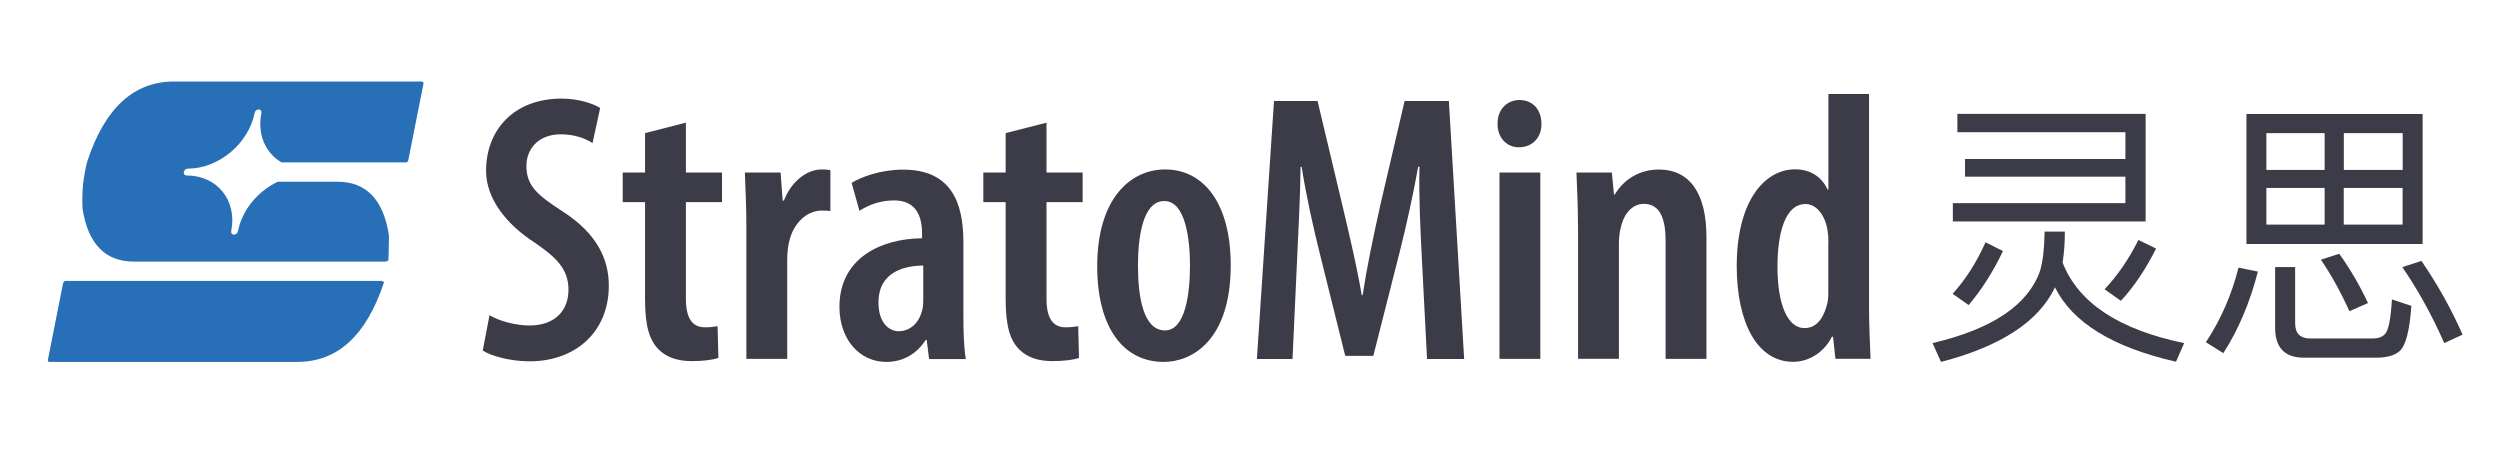
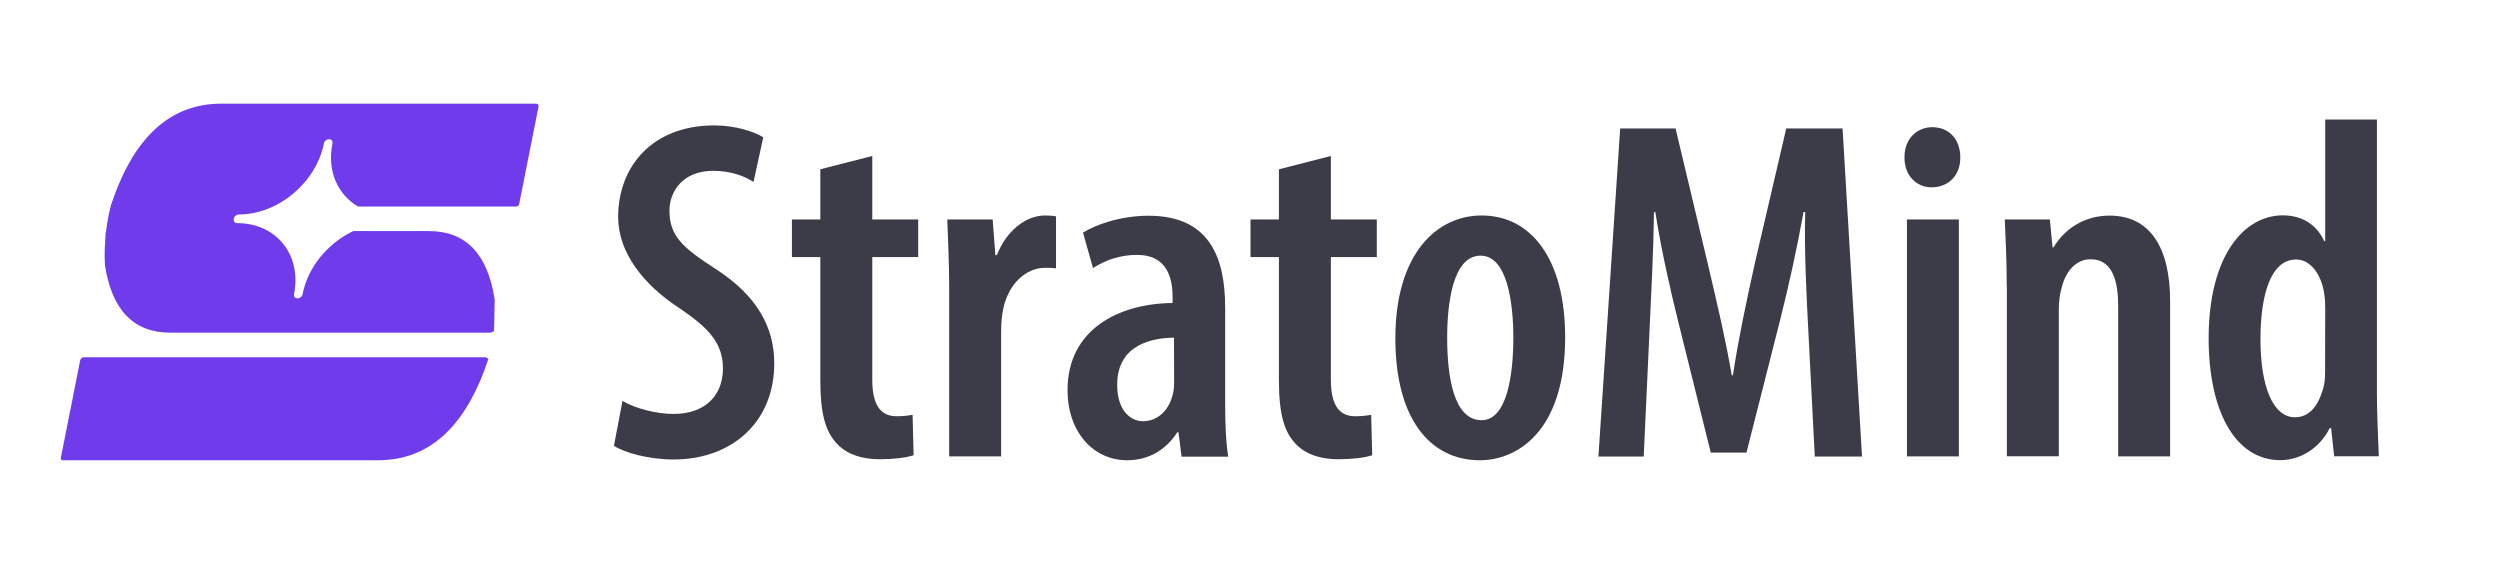
- <svg xmlns="http://www.w3.org/2000/svg" version="1.1" id="图层_1" x="0px" y="0px" viewBox="0 0 248.47 44.72" style="enable-background:new 0 0 248.47 44.72;" xml:space="preserve">
+ <svg xmlns="http://www.w3.org/2000/svg" version="1.1" id="图层_1" x="0px" y="0px" viewBox="0 0 195.38 44.72" style="enable-background:new 0 0 195.38 44.72;" xml:space="preserve">
  <style type="text/css">
	.st0{fill:#3B3C48;}
- 	.st1{fill-rule:evenodd;clip-rule:evenodd;fill:#2770B8;}
+ 	.st1{fill-rule:evenodd;clip-rule:evenodd;fill:#6F3BEB;}
</style>
  <g>
    <g>
      <path class="st0" d="M48.65,31.33c0.96,0.58,2.62,1.02,3.98,1.02c2.5,0,3.87-1.46,3.87-3.56c0-2.07-1.26-3.24-3.36-4.68    c-2.83-1.82-4.83-4.37-4.83-7.14c0-4.01,2.72-7.17,7.51-7.17c1.65,0,3.14,0.49,3.83,0.93l-0.76,3.49    c-0.7-0.46-1.78-0.87-3.17-0.87c-2.31,0-3.4,1.57-3.4,3.11c0,1.99,1.02,2.89,3.64,4.58c3.26,2.11,4.55,4.6,4.55,7.35    c0,4.59-3.3,7.52-7.88,7.52c-1.93,0-3.85-0.54-4.65-1.07L48.65,31.33z" />
      <path class="st0" d="M68.17,12.19v4.96h3.59v2.94h-3.59v9.6c0,2.27,0.88,2.84,1.9,2.84c0.48,0,0.86-0.04,1.25-0.11l0.08,3.16    c-0.61,0.19-1.5,0.31-2.65,0.31c-1.31,0-2.47-0.33-3.28-1.15c-0.9-0.91-1.36-2.25-1.36-5.01v-9.64h-2.22v-2.94h2.22v-3.92    L68.17,12.19z" />
-       <path class="st0" d="M74.18,22.37c0-1.72-0.09-3.64-0.15-5.22h3.55l0.21,2.79h0.12c0.72-1.88,2.25-3.1,3.76-3.1    c0.4,0,0.62,0.02,0.86,0.07v4.06c-0.25-0.04-0.51-0.04-0.87-0.04c-1.41,0-2.82,1.17-3.25,3.18c-0.1,0.45-0.17,1.07-0.17,1.78v9.78    h-4.06V22.37z" />
-       <path class="st0" d="M92.34,35.67l-0.24-1.89h-0.09c-0.92,1.43-2.3,2.19-3.92,2.19c-2.66,0-4.66-2.23-4.66-5.48    c0-4.76,4.02-6.77,8.21-6.81V23.2c0-1.93-0.75-3.28-2.77-3.28c-1.32,0-2.45,0.39-3.45,1.03l-0.78-2.77    c0.91-0.58,2.86-1.32,5.12-1.32c4.77,0,5.99,3.26,5.99,7.21v7.4c0,1.44,0.04,2.99,0.24,4.22H92.34z M91.75,26.39    c-1.58,0.02-4.44,0.46-4.44,3.68c0,2.09,1.11,2.85,2.01,2.85c1.02,0,2-0.69,2.34-2.12c0.08-0.29,0.1-0.62,0.1-0.94V26.39z" />
+       <path class="st0" d="M74.18,22.37c0-1.72-0.09-3.64-0.15-5.22h3.55l0.21,2.79h0.12c0.72-1.88,2.25-3.1,3.76-3.1    c0.4,0,0.62,0.02,0.86,0.07v4.06c-0.25-0.04-0.51-0.04-0.87-0.04c-1.41,0-2.82,1.17-3.25,3.18c-0.1,0.45-0.17,1.07-0.17,1.78v9.78    h-4.06C74.18,35.67,74.18,22.37,74.18,22.37z" />
+       <path class="st0" d="M92.34,35.67l-0.24-1.89h-0.09c-0.92,1.43-2.3,2.19-3.92,2.19c-2.66,0-4.66-2.23-4.66-5.48    c0-4.76,4.02-6.77,8.21-6.81V23.2c0-1.93-0.75-3.28-2.77-3.28c-1.32,0-2.45,0.39-3.45,1.03l-0.78-2.77    c0.91-0.58,2.86-1.32,5.12-1.32c4.77,0,5.99,3.26,5.99,7.21v7.4c0,1.44,0.04,2.99,0.24,4.22h-3.65V35.67z M91.75,26.39    c-1.58,0.02-4.44,0.46-4.44,3.68c0,2.09,1.11,2.85,2.01,2.85c1.02,0,2-0.69,2.34-2.12c0.08-0.29,0.1-0.62,0.1-0.94L91.75,26.39    L91.75,26.39z" />
      <path class="st0" d="M104.01,12.19v4.96h3.59v2.94h-3.59v9.6c0,2.27,0.88,2.84,1.9,2.84c0.48,0,0.86-0.04,1.25-0.11l0.08,3.16    c-0.61,0.19-1.5,0.31-2.65,0.31c-1.31,0-2.47-0.33-3.28-1.15c-0.9-0.91-1.36-2.25-1.36-5.01v-9.64h-2.22v-2.94h2.22v-3.92    L104.01,12.19z" />
      <path class="st0" d="M122.32,26.36c0,7.47-3.85,9.61-6.66,9.61c-3.93,0-6.61-3.29-6.61-9.52c0-6.69,3.29-9.61,6.74-9.61    C119.68,16.84,122.32,20.26,122.32,26.36z M113.1,26.39c0,3.12,0.53,6.45,2.69,6.45c2.02,0,2.48-3.66,2.48-6.45    c0-2.69-0.46-6.41-2.56-6.41C113.54,19.98,113.1,23.7,113.1,26.39z" />
-       <path class="st0" d="M141.32,25.77c-0.15-2.87-0.32-6.36-0.24-9.2h-0.13c-0.5,2.8-1.19,5.91-1.81,8.36l-2.65,10.44h-2.79    l-2.52-10.14c-0.65-2.61-1.37-5.79-1.81-8.65h-0.11c-0.03,2.9-0.21,6.29-0.35,9.33l-0.45,9.77h-3.54l1.7-25.64h4.33l2.47,10.38    c0.78,3.31,1.42,6,1.92,8.91h0.09c0.44-2.88,1.01-5.57,1.75-8.91l2.42-10.38H144l1.52,25.64h-3.69L141.32,25.77z" />
+       <path class="st0" d="M141.32,25.77c-0.15-2.87-0.32-6.36-0.24-9.2h-0.13c-0.5,2.8-1.19,5.91-1.81,8.36l-2.65,10.44h-2.79    l-2.52-10.14c-0.65-2.61-1.37-5.79-1.81-8.65h-0.11c-0.03,2.9-0.21,6.29-0.35,9.33l-0.45,9.77h-3.54l1.7-25.64h4.33l2.47,10.38    c0.78,3.31,1.42,6,1.92,8.91h0.09c0.44-2.88,1.01-5.57,1.75-8.91l2.42-10.38h4.4l1.52,25.64h-3.69L141.32,25.77z" />
      <path class="st0" d="M153.2,12.3c0.02,1.39-0.92,2.34-2.25,2.34c-1.18,0-2.13-0.94-2.11-2.34c-0.02-1.44,0.97-2.36,2.17-2.36    C152.29,9.94,153.2,10.85,153.2,12.3z M149.03,35.67V17.15h4.06v18.52H149.03z" />
-       <path class="st0" d="M156.83,22.37c0-2.09-0.09-3.58-0.15-5.22h3.52l0.21,2.18h0.08c0.88-1.48,2.44-2.48,4.38-2.48    c3.09,0,4.73,2.4,4.73,6.69v12.13h-4.06V23.92c0-1.85-0.39-3.66-2.16-3.66c-1.01,0-1.91,0.77-2.27,2.27    c-0.12,0.41-0.21,1.01-0.21,1.68v11.45h-4.06V22.37z" />
-       <path class="st0" d="M185.76,9.34v21.32c0,1.52,0.09,3.58,0.15,5h-3.49l-0.24-2.2h-0.11c-0.64,1.31-2.05,2.5-3.86,2.5    c-3.58,0-5.6-3.93-5.6-9.51c0-6.5,2.79-9.62,5.79-9.62c1.53,0,2.65,0.73,3.24,2.01h0.08V9.34H185.76z M181.72,24.23    c0-0.35,0-0.77-0.06-1.14c-0.17-1.49-1.01-2.81-2.21-2.81c-2.05,0-2.79,2.92-2.79,6.23c0,3.7,0.98,6.1,2.69,6.1    c0.76,0,1.71-0.4,2.22-2.3c0.1-0.32,0.14-0.73,0.14-1.19V24.23z" />
+       <path class="st0" d="M156.83,22.37c0-2.09-0.09-3.58-0.15-5.22h3.52l0.21,2.18h0.08c0.88-1.48,2.44-2.48,4.38-2.48    c3.09,0,4.73,2.4,4.73,6.69v12.13h-4.06V23.92c0-1.85-0.39-3.66-2.16-3.66c-1.01,0-1.91,0.77-2.27,2.27    c-0.12,0.41-0.21,1.01-0.21,1.68v11.45h-4.06V22.37H156.83z" />
+       <path class="st0" d="M185.76,9.34v21.32c0,1.52,0.09,3.58,0.15,5h-3.49l-0.24-2.2h-0.11c-0.64,1.31-2.05,2.5-3.86,2.5    c-3.58,0-5.6-3.93-5.6-9.51c0-6.5,2.79-9.62,5.79-9.62c1.53,0,2.65,0.73,3.24,2.01h0.08v-9.5H185.76z M181.72,24.23    c0-0.35,0-0.77-0.06-1.14c-0.17-1.49-1.01-2.81-2.21-2.81c-2.05,0-2.79,2.92-2.79,6.23c0,3.7,0.98,6.1,2.69,6.1    c0.76,0,1.71-0.4,2.22-2.3c0.1-0.32,0.14-0.73,0.14-1.19L181.72,24.23L181.72,24.23z" />
    </g>
  </g>
-   <path class="st1" d="M17.31,8.1h24.6c0.14,0.03,0.2,0.09,0.18,0.21l-1.51,7.61c-0.03,0.15-0.12,0.22-0.26,0.22H27.98  c-1.59-0.93-2.43-2.78-2-4.92c0.04-0.19-0.08-0.34-0.27-0.34c-0.19,0-0.37,0.15-0.4,0.34c-0.61,3.06-3.58,5.54-6.64,5.54  c-0.19,0-0.37,0.15-0.4,0.34c-0.04,0.18,0.08,0.34,0.27,0.34c3.06,0,5.05,2.48,4.44,5.54c-0.04,0.19,0.08,0.34,0.27,0.34  c0.18,0,0.37-0.15,0.4-0.34c0.42-2.14,2-3.99,3.96-4.92h5.92c2.87,0,4.59,1.78,5.13,5.36c-0.03,1.57-0.04,2.39-0.06,2.47L38.35,26  H13.32c-2.87,0-4.58-1.76-5.12-5.29C8.2,20.68,8.2,20.66,8.2,20.63c-0.04-0.64-0.02-1.36,0.04-2.07c0.01-0.24,0.01-0.37,0.02-0.4  l0.02-0.01c0.09-0.75,0.22-1.49,0.4-2.13C10.42,10.74,13.29,8.1,17.31,8.1L17.31,8.1z M6.53,27.92h31.44l0.2,0.12  c-1.74,5.29-4.61,7.93-8.63,7.93H4.93c-0.14,0-0.2-0.07-0.17-0.21l1.51-7.62C6.33,28,6.42,27.92,6.53,27.92z" />
-   <g>
-     <path class="st0" d="M205,26.1c1.54,3.97,5.57,6.66,12.08,8l-0.81,1.85c-6.29-1.43-10.29-3.89-12.03-7.39   c-1.62,3.41-5.4,5.87-11.33,7.41l-0.84-1.87c5.96-1.4,9.51-3.8,10.69-7.19c0.28-0.92,0.42-2.21,0.45-3.89h2.01   C205.23,24.14,205.14,25.17,205,26.1z M199.07,24.95c-0.98,2.07-2.13,3.86-3.41,5.37l-1.59-1.12c1.29-1.43,2.38-3.13,3.27-5.12   L199.07,24.95z M211.24,15.8v-2.66h-16.7v-1.82h18.71v10.69h-19.16v-1.82h17.15v-2.63H195.3V15.8H211.24z M214.29,24.7   c-1.01,2.01-2.15,3.75-3.5,5.2l-1.62-1.15c1.29-1.37,2.41-2.99,3.36-4.9L214.29,24.7z" />
-     <path class="st0" d="M224.41,26.99c-0.81,3.13-1.96,5.82-3.44,8.11l-1.73-1.09c1.48-2.24,2.57-4.73,3.24-7.41L224.41,26.99z    M240.78,11.33v12.92h-17.51V11.33H240.78z M231.04,16.89v-3.66h-5.79v3.66H231.04z M231.04,18.68h-5.79v3.64h5.79V18.68z    M228.97,35.55c-1.9,0-2.85-1.01-2.85-2.97v-6.04h1.99v5.59c0,1.01,0.5,1.51,1.51,1.51h6.18c0.62,0,1.03-0.17,1.29-0.5   c0.31-0.39,0.53-1.51,0.64-3.38l1.93,0.64c-0.17,2.46-0.56,3.94-1.15,4.48c-0.5,0.45-1.29,0.67-2.35,0.67H228.97z M235.35,30.12   l-1.85,0.81c-0.87-1.93-1.82-3.64-2.83-5.12l1.82-0.59C233.59,26.74,234.54,28.39,235.35,30.12z M232.95,16.89h5.85v-3.66h-5.85   V16.89z M238.79,18.68h-5.85v3.64h5.85V18.68z M244.75,33.26l-1.82,0.84c-1.26-2.85-2.66-5.37-4.17-7.55l1.9-0.62   C242.23,28.22,243.61,30.66,244.75,33.26z" />
-   </g>
+   <path class="st1" d="M17.31,8.1h24.6c0.14,0.03,0.2,0.09,0.18,0.21l-1.51,7.61c-0.03,0.15-0.12,0.22-0.26,0.22H27.98  c-1.59-0.93-2.43-2.78-2-4.92c0.04-0.19-0.08-0.34-0.27-0.34s-0.37,0.15-0.4,0.34c-0.61,3.06-3.58,5.54-6.64,5.54  c-0.19,0-0.37,0.15-0.4,0.34c-0.04,0.18,0.08,0.34,0.27,0.34c3.06,0,5.05,2.48,4.44,5.54c-0.04,0.19,0.08,0.34,0.27,0.34  c0.18,0,0.37-0.15,0.4-0.34c0.42-2.14,2-3.99,3.96-4.92h5.92c2.87,0,4.59,1.78,5.13,5.36c-0.03,1.57-0.04,2.39-0.06,2.47L38.35,26  H13.32c-2.87,0-4.58-1.76-5.12-5.29c0-0.03,0-0.05,0-0.08c-0.04-0.64-0.02-1.36,0.04-2.07c0.01-0.24,0.01-0.37,0.02-0.4l0.02-0.01  c0.09-0.75,0.22-1.49,0.4-2.13C10.42,10.74,13.29,8.1,17.31,8.1L17.31,8.1z M6.53,27.92h31.44l0.2,0.12  c-1.74,5.29-4.61,7.93-8.63,7.93H4.93c-0.14,0-0.2-0.07-0.17-0.21l1.51-7.62C6.33,28,6.42,27.92,6.53,27.92z" />
</svg>
